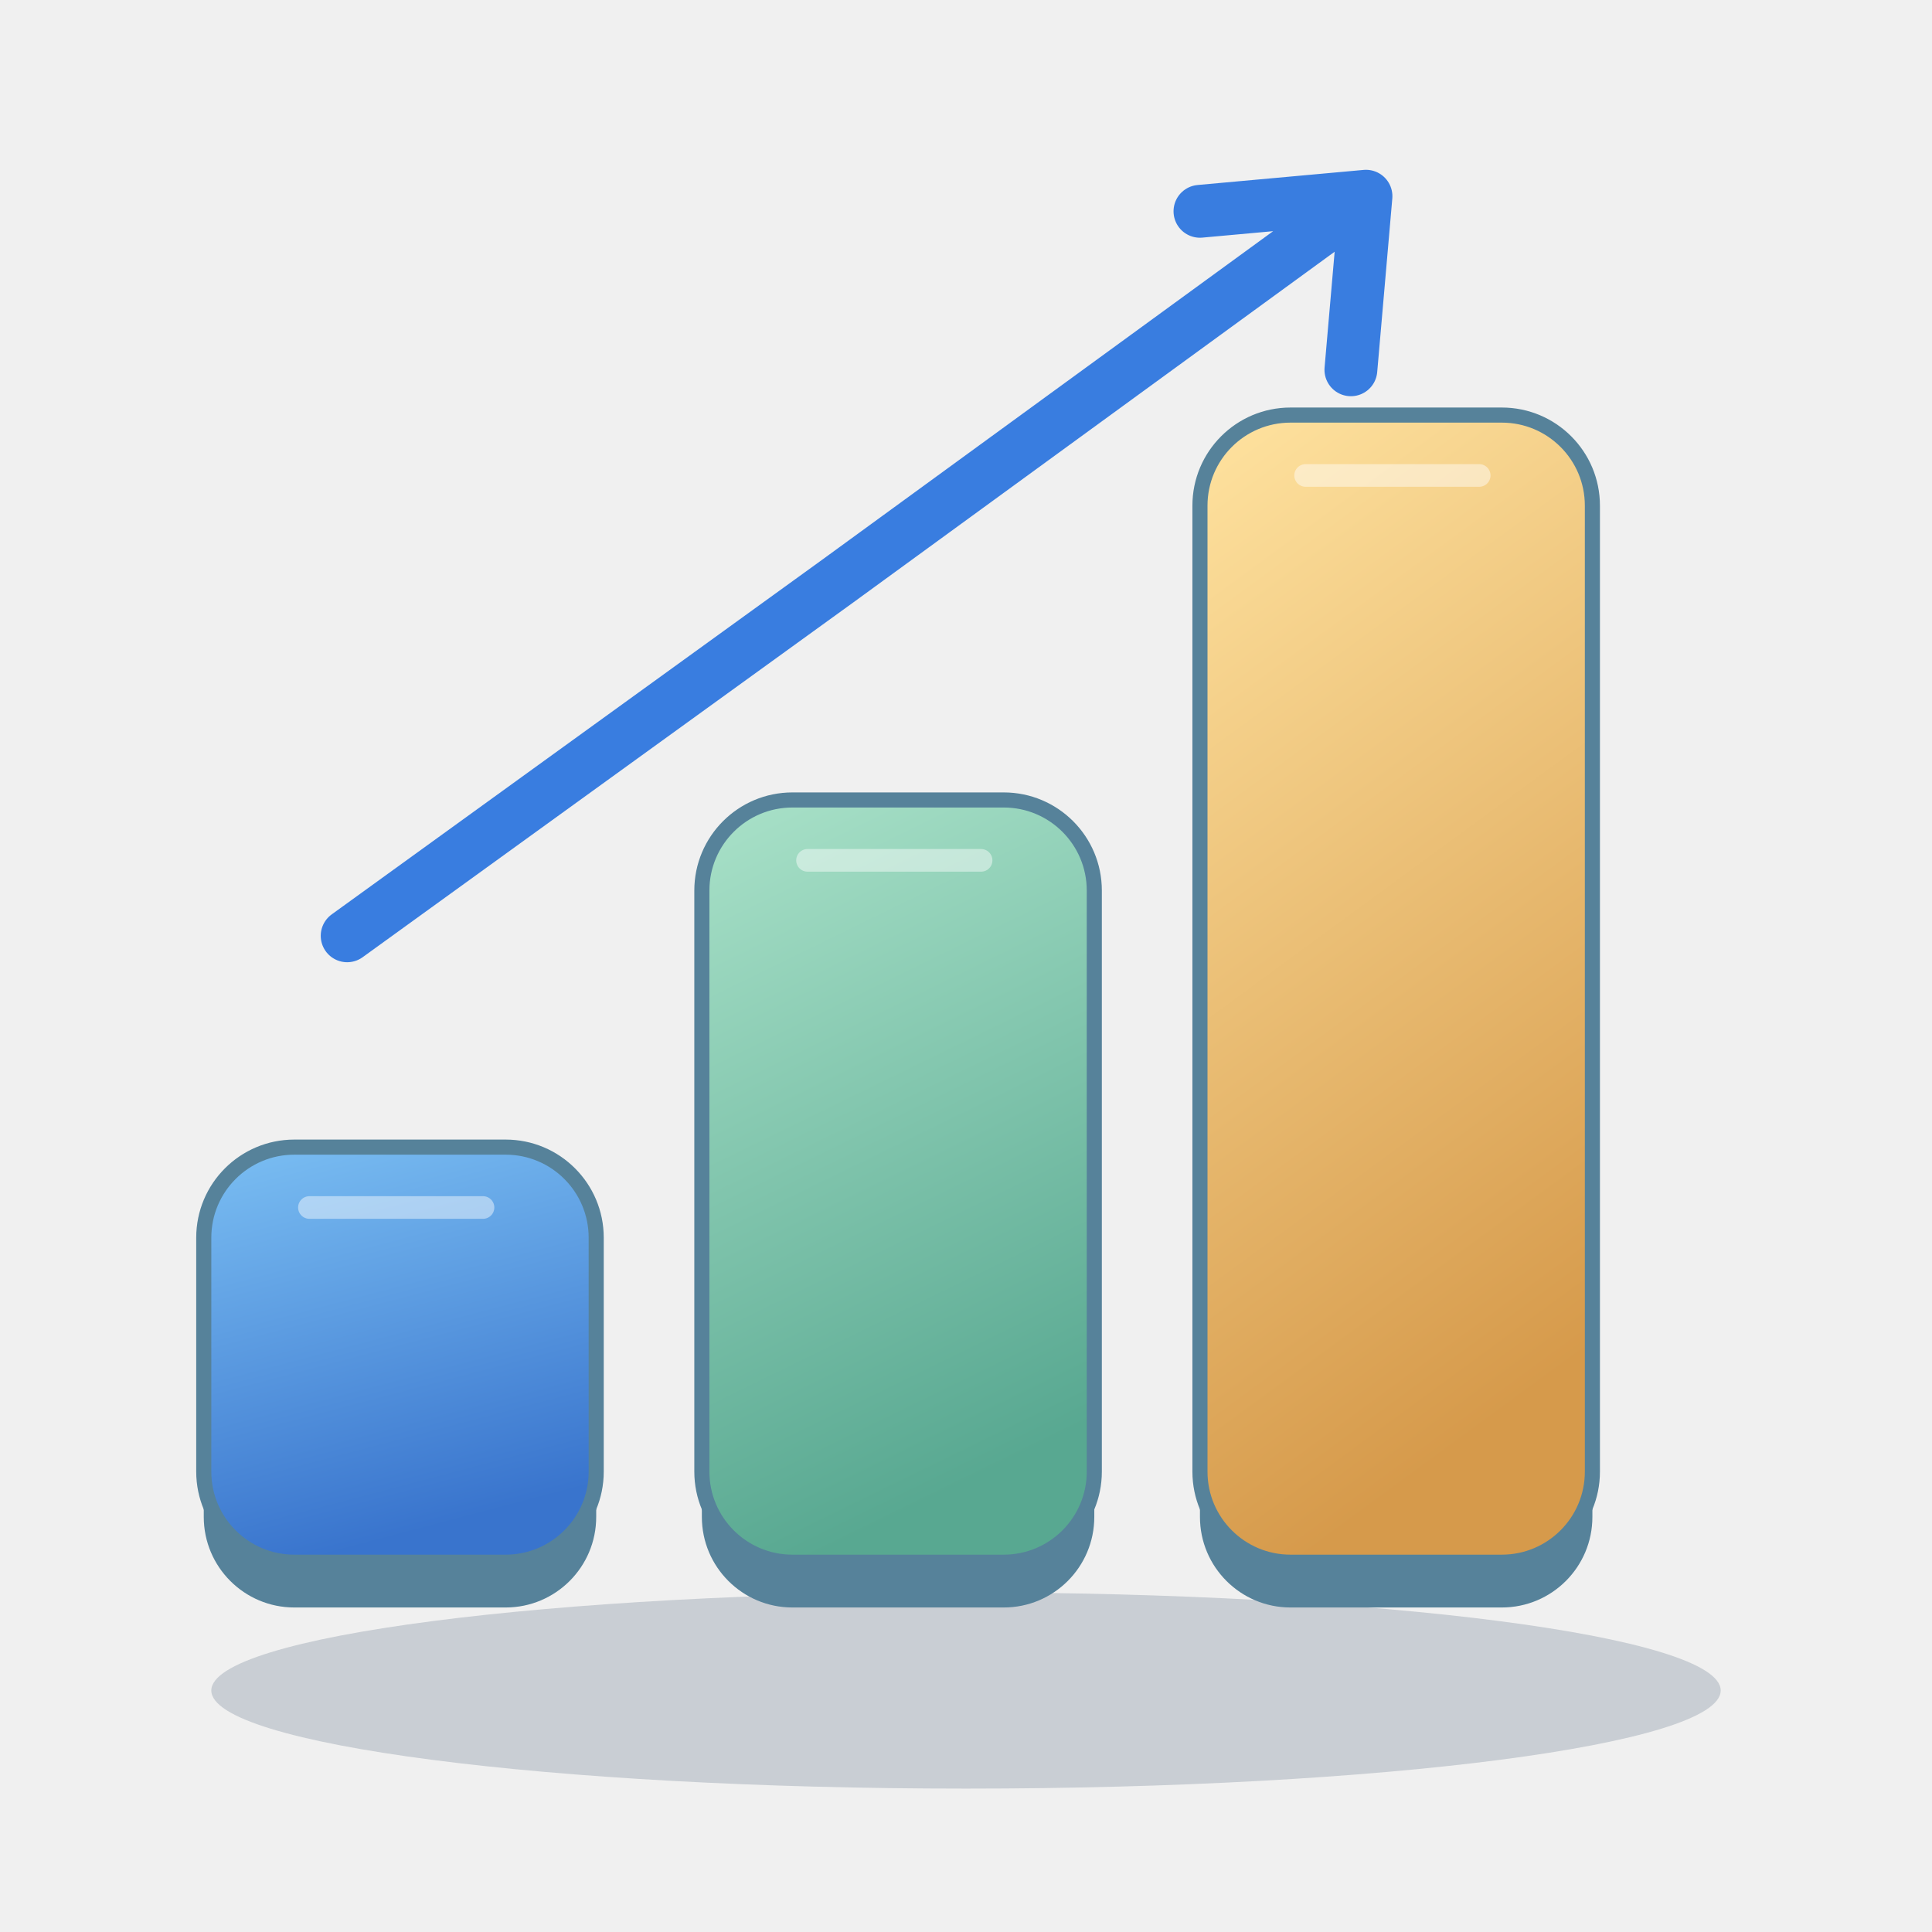
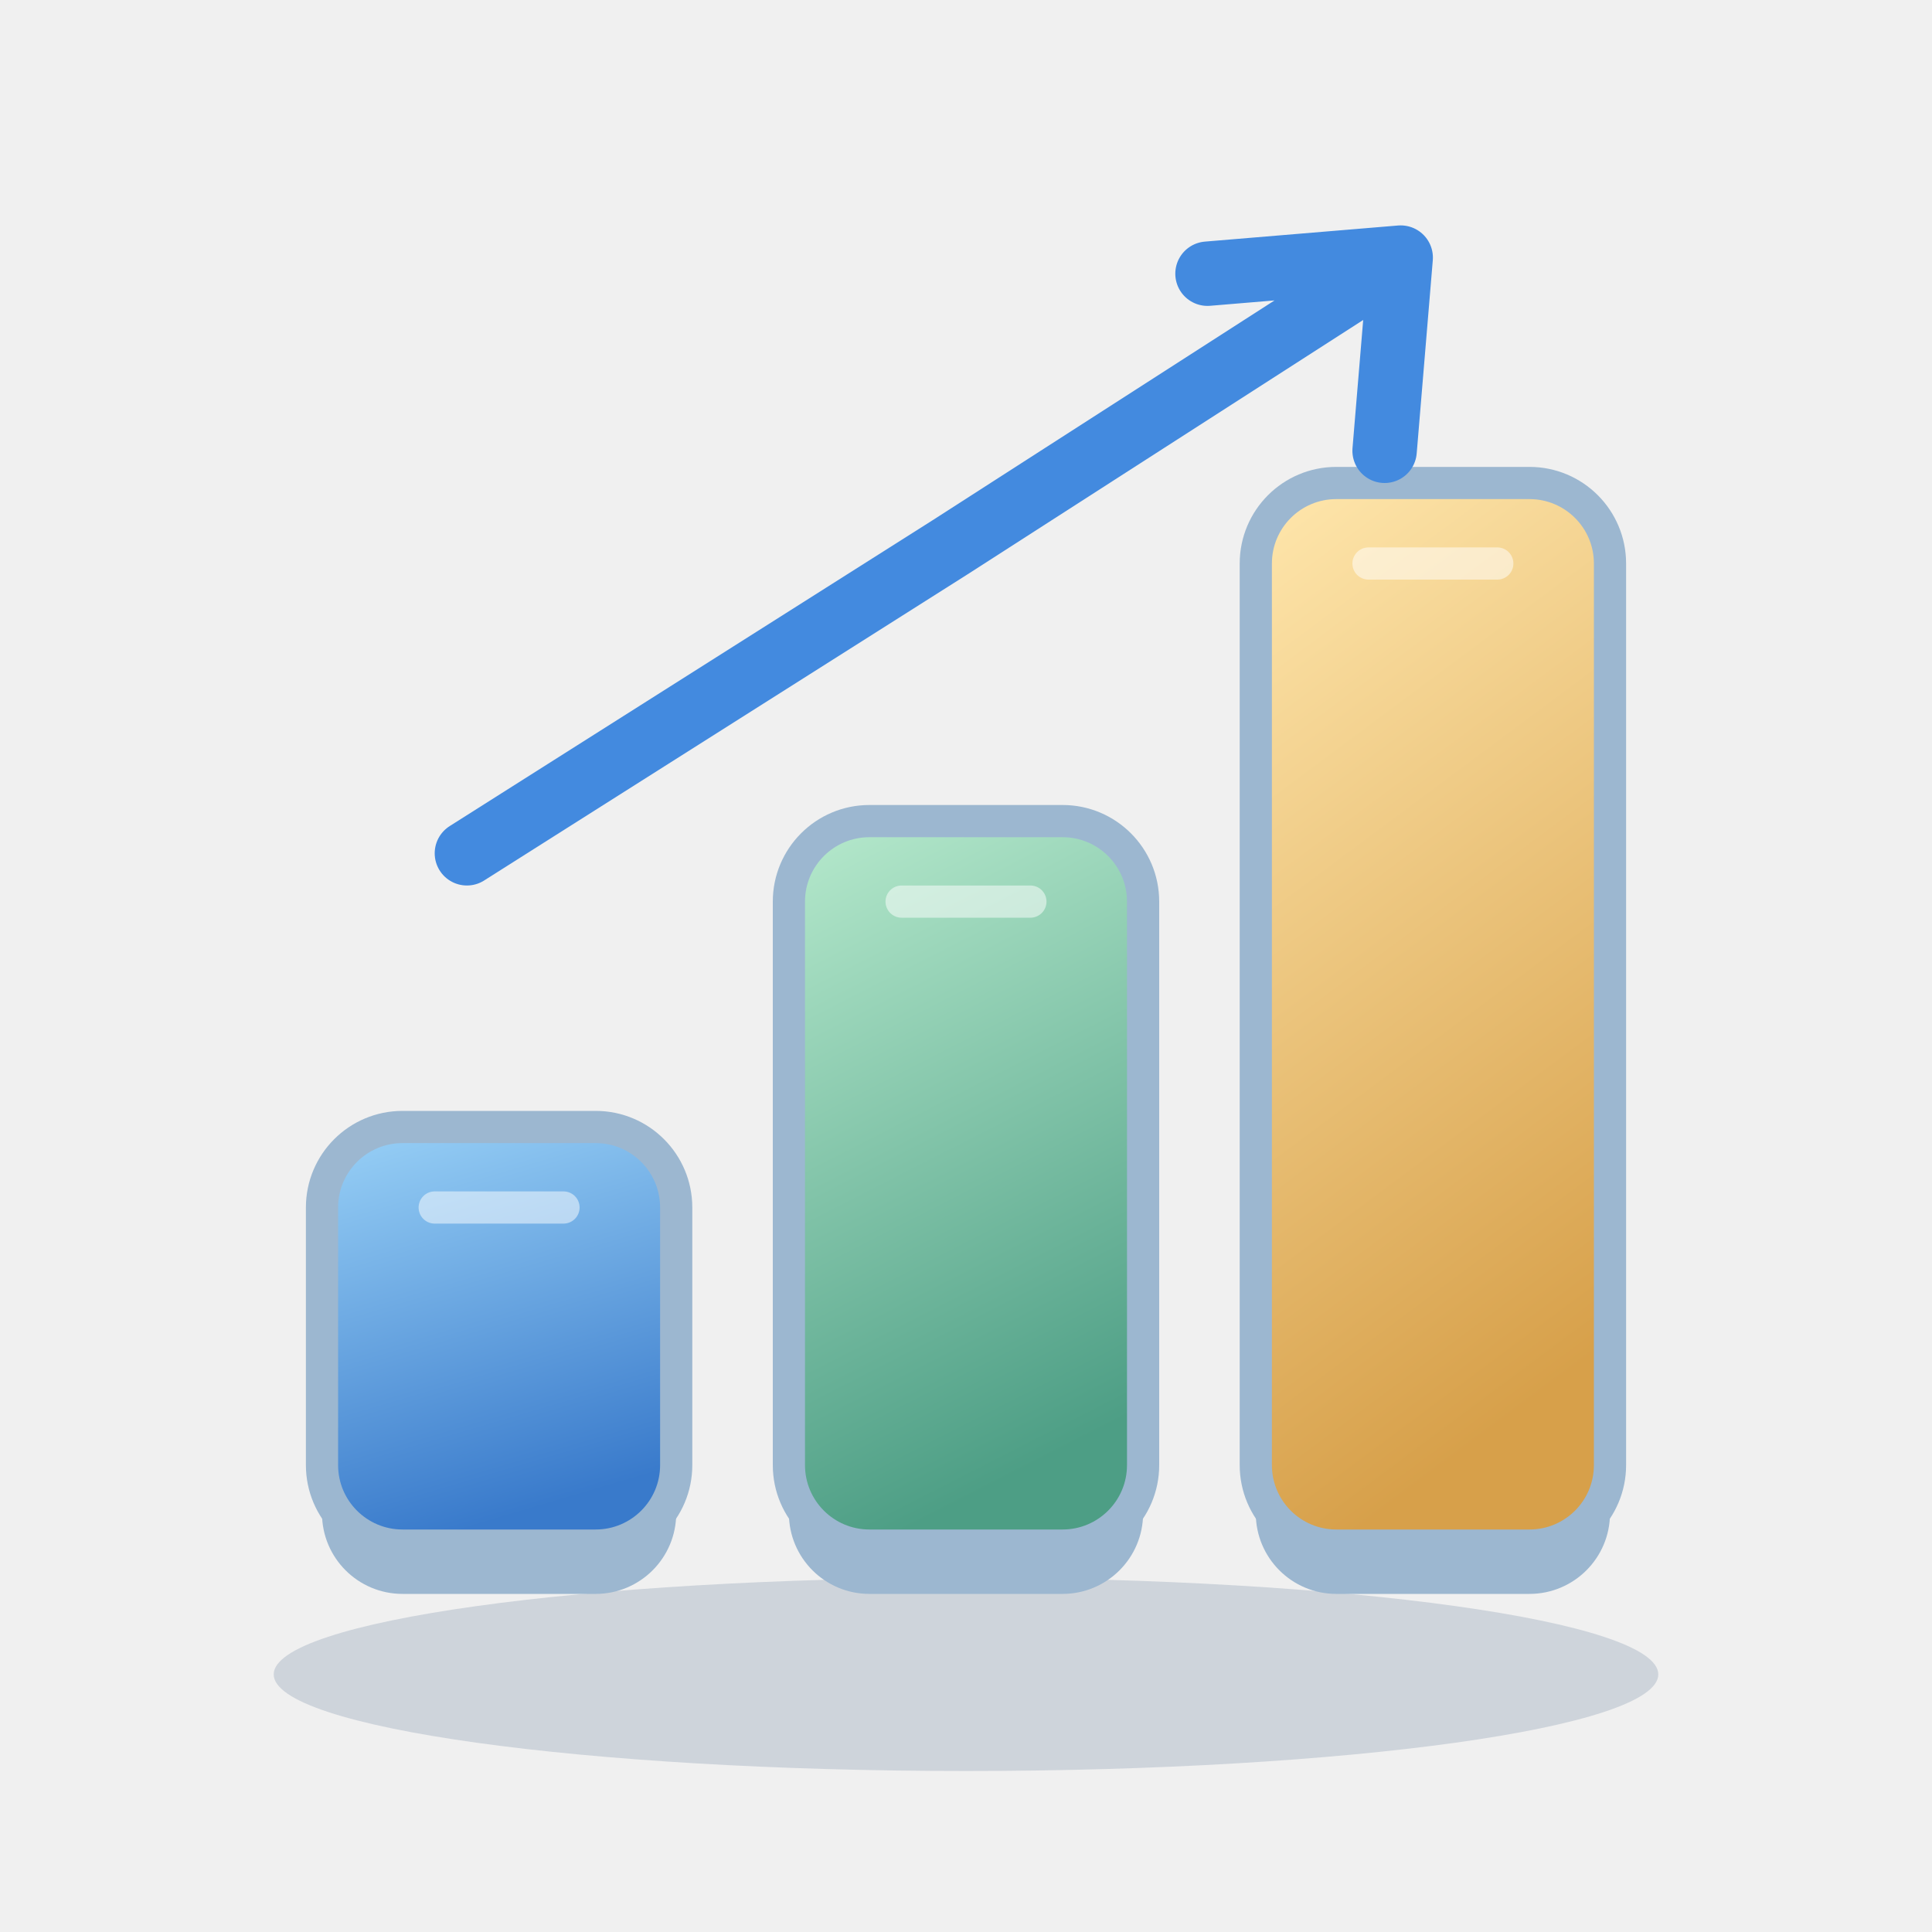
- <svg xmlns="http://www.w3.org/2000/svg" width="256" height="256" viewBox="0 0 256 256">
+ <svg xmlns="http://www.w3.org/2000/svg" width="120" height="120" viewBox="0 0 120 120">
  <defs>
    <linearGradient id="paper" x1="0" y1="0" x2=".25" y2="1">
-       <stop offset="0" stop-color="#F4F8FF" />
-       <stop offset="1" stop-color="#DDE8F8" />
+       <stop stop-color="#FFFAF0" />
+       <stop offset="1" stop-color="#DCE8F1" />
+     </linearGradient>
+     <linearGradient id="blue" x1="0" y1="0" x2=".25" y2="1">
+       <stop stop-color="#9AD2F7" />
+       <stop offset="1" stop-color="#397ACB" />
+     </linearGradient>
+     <linearGradient id="coral" x1="0" y1="0" x2=".25" y2="1">
+       <stop stop-color="#FFC0A5" />
+       <stop offset="1" stop-color="#CF645F" />
+     </linearGradient>
+     <linearGradient id="gold" x1="0" y1="0" x2=".25" y2="1">
+       <stop stop-color="#FFE7AD" />
+       <stop offset="1" stop-color="#D7A04A" />
+     </linearGradient>
+     <linearGradient id="mint" x1="0" y1="0" x2=".25" y2="1">
+       <stop stop-color="#B7EACD" />
+       <stop offset="1" stop-color="#4D9E85" />
+     </linearGradient>
+     <linearGradient id="violet" x1="0" y1="0" x2=".25" y2="1">
+       <stop stop-color="#DCD2FA" />
+       <stop offset="1" stop-color="#8470C2" />
+     </linearGradient>
+     <linearGradient id="cyan" x1="0" y1="0" x2=".25" y2="1">
+       <stop stop-color="#B8EDF1" />
+       <stop offset="1" stop-color="#4AA3BF" />
    </linearGradient>
    <linearGradient id="wood" x1="0" y1="0" x2=".25" y2="1">
-       <stop offset="0" stop-color="#E6BD83" />
-       <stop offset="1" stop-color="#B37E4C" />
+       <stop stop-color="#F0D1A2" />
+       <stop offset="1" stop-color="#D5AC7C" />
    </linearGradient>
-     <linearGradient id="blue" x1="0" y1="0" x2=".25" y2="1">
-       <stop offset="0" stop-color="#7BBFF3" />
-       <stop offset="1" stop-color="#3974CD" />
+     <linearGradient id="metal" x1="0" y1="0" x2=".25" y2="1">
+       <stop stop-color="#DBEAF2" />
+       <stop offset="1" stop-color="#6386A8" />
    </linearGradient>
-     <linearGradient id="coral" x1="0" y1="0" x2=".25" y2="1">
-       <stop offset="0" stop-color="#FFB79B" />
-       <stop offset="1" stop-color="#D36663" />
+     <linearGradient id="ink" x1="0" y1="0" x2=".25" y2="1">
+       <stop stop-color="#62788E" />
+       <stop offset="1" stop-color="#20364F" />
    </linearGradient>
-     <linearGradient id="gold" x1="0" y1="0" x2=".25" y2="1">
-       <stop offset="0" stop-color="#FFE3A0" />
-       <stop offset="1" stop-color="#D69A4B" />
-     </linearGradient>
-     <linearGradient id="mint" x1="0" y1="0" x2=".25" y2="1">
-       <stop offset="0" stop-color="#AAE2C9" />
-       <stop offset="1" stop-color="#58A891" />
-     </linearGradient>
-     <linearGradient id="violet" x1="0" y1="0" x2=".25" y2="1">
-       <stop offset="0" stop-color="#CBC0F6" />
-       <stop offset="1" stop-color="#8574C2" />
-     </linearGradient>
-     <linearGradient id="darkstone" x1="0" y1="0" x2=".25" y2="1">
-       <stop offset="0" stop-color="#64748E" />
-       <stop offset="1" stop-color="#1C2D46" />
-     </linearGradient>
-     <linearGradient id="whitestone" x1="0" y1="0" x2=".25" y2="1">
-       <stop offset="0" stop-color="#FFFDF3" />
-       <stop offset="1" stop-color="#C5D6E5" />
-     </linearGradient>
-     <linearGradient id="jade" x1="0" y1="0" x2=".25" y2="1">
-       <stop offset="0" stop-color="#5B9B84" />
-       <stop offset="1" stop-color="#367460" />
-     </linearGradient>
-     <linearGradient id="night" x1="0" y1="0" x2=".25" y2="1">
-       <stop offset="0" stop-color="#365983" />
-       <stop offset="1" stop-color="#182C49" />
-     </linearGradient>
-     <linearGradient id="glow" x1="0" y1="0" x2=".25" y2="1">
-       <stop offset="0" stop-color="#FFF5CA" />
-       <stop offset="1" stop-color="#F1C16D" />
-     </linearGradient>
-     <linearGradient id="tile" x1="0" y1="0" x2=".25" y2="1">
-       <stop offset="0" stop-color="#EBF4FF" />
-       <stop offset="1" stop-color="#CCDDF2" />
+     <linearGradient id="ivory" x1="0" y1="0" x2=".25" y2="1">
+       <stop stop-color="#FFF8E7" />
+       <stop offset="1" stop-color="#C9D8E6" />
    </linearGradient>
  </defs>
-   <ellipse cx="128" cy="224" rx="100" ry="13" fill="#183251" opacity="0.18" />
-   <g transform="translate(24 150) scale(1) rotate(0)">
-     <rect x="3" y="8" width="52" height="55" rx="12" fill="#56829A" stroke="none" stroke-width="2" />
-     <rect x="3" y="2" width="52" height="55" rx="12" fill="url(#blue)" stroke="#56829A" stroke-width="2" />
-     <path d="M17 10H40" fill="none" stroke="#FFFFFF" stroke-width="3" opacity="0.45" stroke-linecap="round" stroke-linejoin="round" />
+   <ellipse cx="60" cy="104" rx="43" ry="6" fill="#193D6C" opacity="0.16" />
+   <g transform="translate(10 9) scale(1) rotate(0 50 50)">
+     <rect x="10" y="64" width="22" height="26" rx="5" fill="#9CB7D0" stroke="none" stroke-width="2" />
+     <rect x="10" y="61" width="22" height="26" rx="5" fill="url(#blue)" stroke="#9CB7D0" stroke-width="2" />
+     <path d="M17 66H25" fill="none" stroke="#FFFFFF" stroke-width="2" stroke-linecap="round" stroke-linejoin="round" opacity="0.5" />
+     <rect x="39" y="45" width="22" height="45" rx="5" fill="#9CB7D0" stroke="none" stroke-width="2" />
+     <rect x="39" y="42" width="22" height="45" rx="5" fill="url(#mint)" stroke="#9CB7D0" stroke-width="2" />
+     <path d="M46 47H54" fill="none" stroke="#FFFFFF" stroke-width="2" stroke-linecap="round" stroke-linejoin="round" opacity="0.5" />
+     <rect x="68" y="24" width="22" height="66" rx="5" fill="#9CB7D0" stroke="none" stroke-width="2" />
+     <rect x="68" y="21" width="22" height="66" rx="5" fill="url(#gold)" stroke="#9CB7D0" stroke-width="2" />
+     <path d="M75 26H83" fill="none" stroke="#FFFFFF" stroke-width="2" stroke-linecap="round" stroke-linejoin="round" opacity="0.5" />
+     <path d="M19 44L49 25L77 7M65 8L77 7L76 19" fill="none" stroke="#438ADF" stroke-width="4" stroke-linecap="round" stroke-linejoin="round" opacity="1" />
  </g>
-   <g transform="translate(90 104) scale(1) rotate(0)">
-     <rect x="3" y="8" width="52" height="101" rx="12" fill="#56829A" stroke="none" stroke-width="2" />
-     <rect x="3" y="2" width="52" height="101" rx="12" fill="url(#mint)" stroke="#56829A" stroke-width="2" />
-     <path d="M17 10H40" fill="none" stroke="#FFFFFF" stroke-width="3" opacity="0.45" stroke-linecap="round" stroke-linejoin="round" />
-   </g>
-   <g transform="translate(156 53) scale(1) rotate(0)">
-     <rect x="3" y="8" width="52" height="152" rx="12" fill="#56829A" stroke="none" stroke-width="2" />
-     <rect x="3" y="2" width="52" height="152" rx="12" fill="url(#gold)" stroke="#56829A" stroke-width="2" />
-     <path d="M17 10H40" fill="none" stroke="#FFFFFF" stroke-width="3" opacity="0.45" stroke-linecap="round" stroke-linejoin="round" />
-   </g>
-   <path d="M46 124L111 77L181 26M159 28L181 26L179 49" fill="none" stroke="#397DE0" stroke-width="7" opacity="1" stroke-linecap="round" stroke-linejoin="round" />
</svg>
